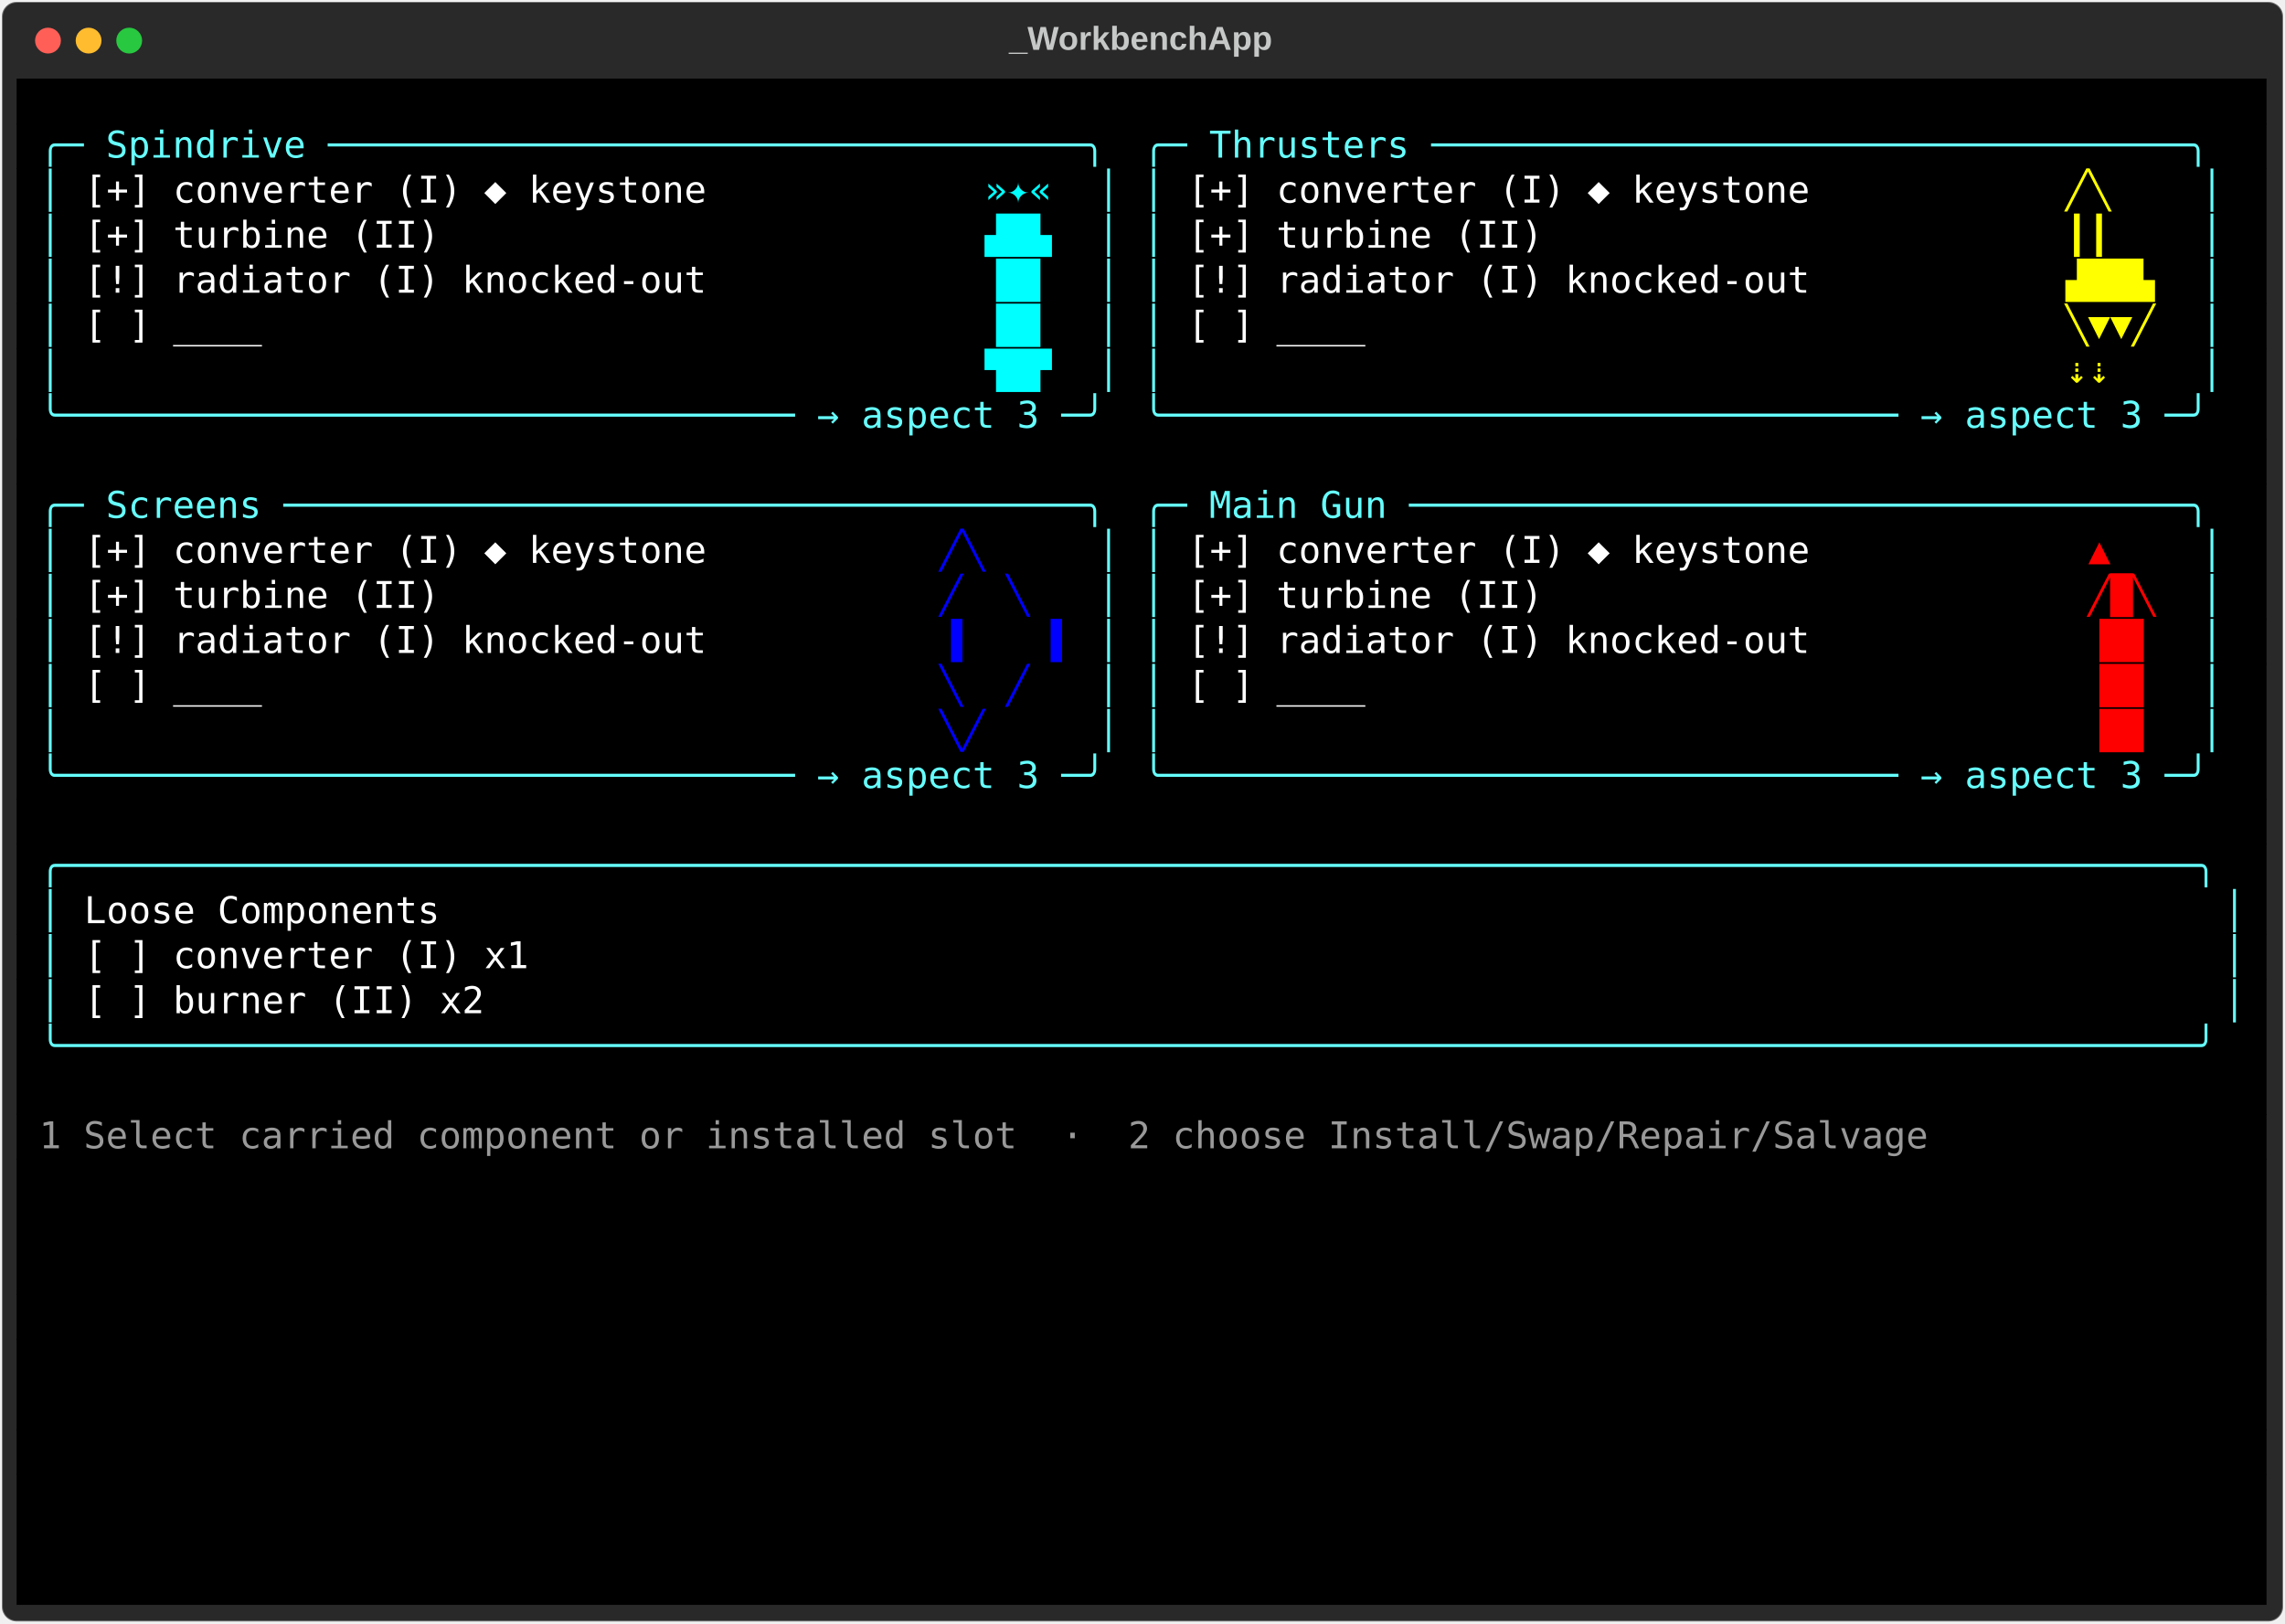
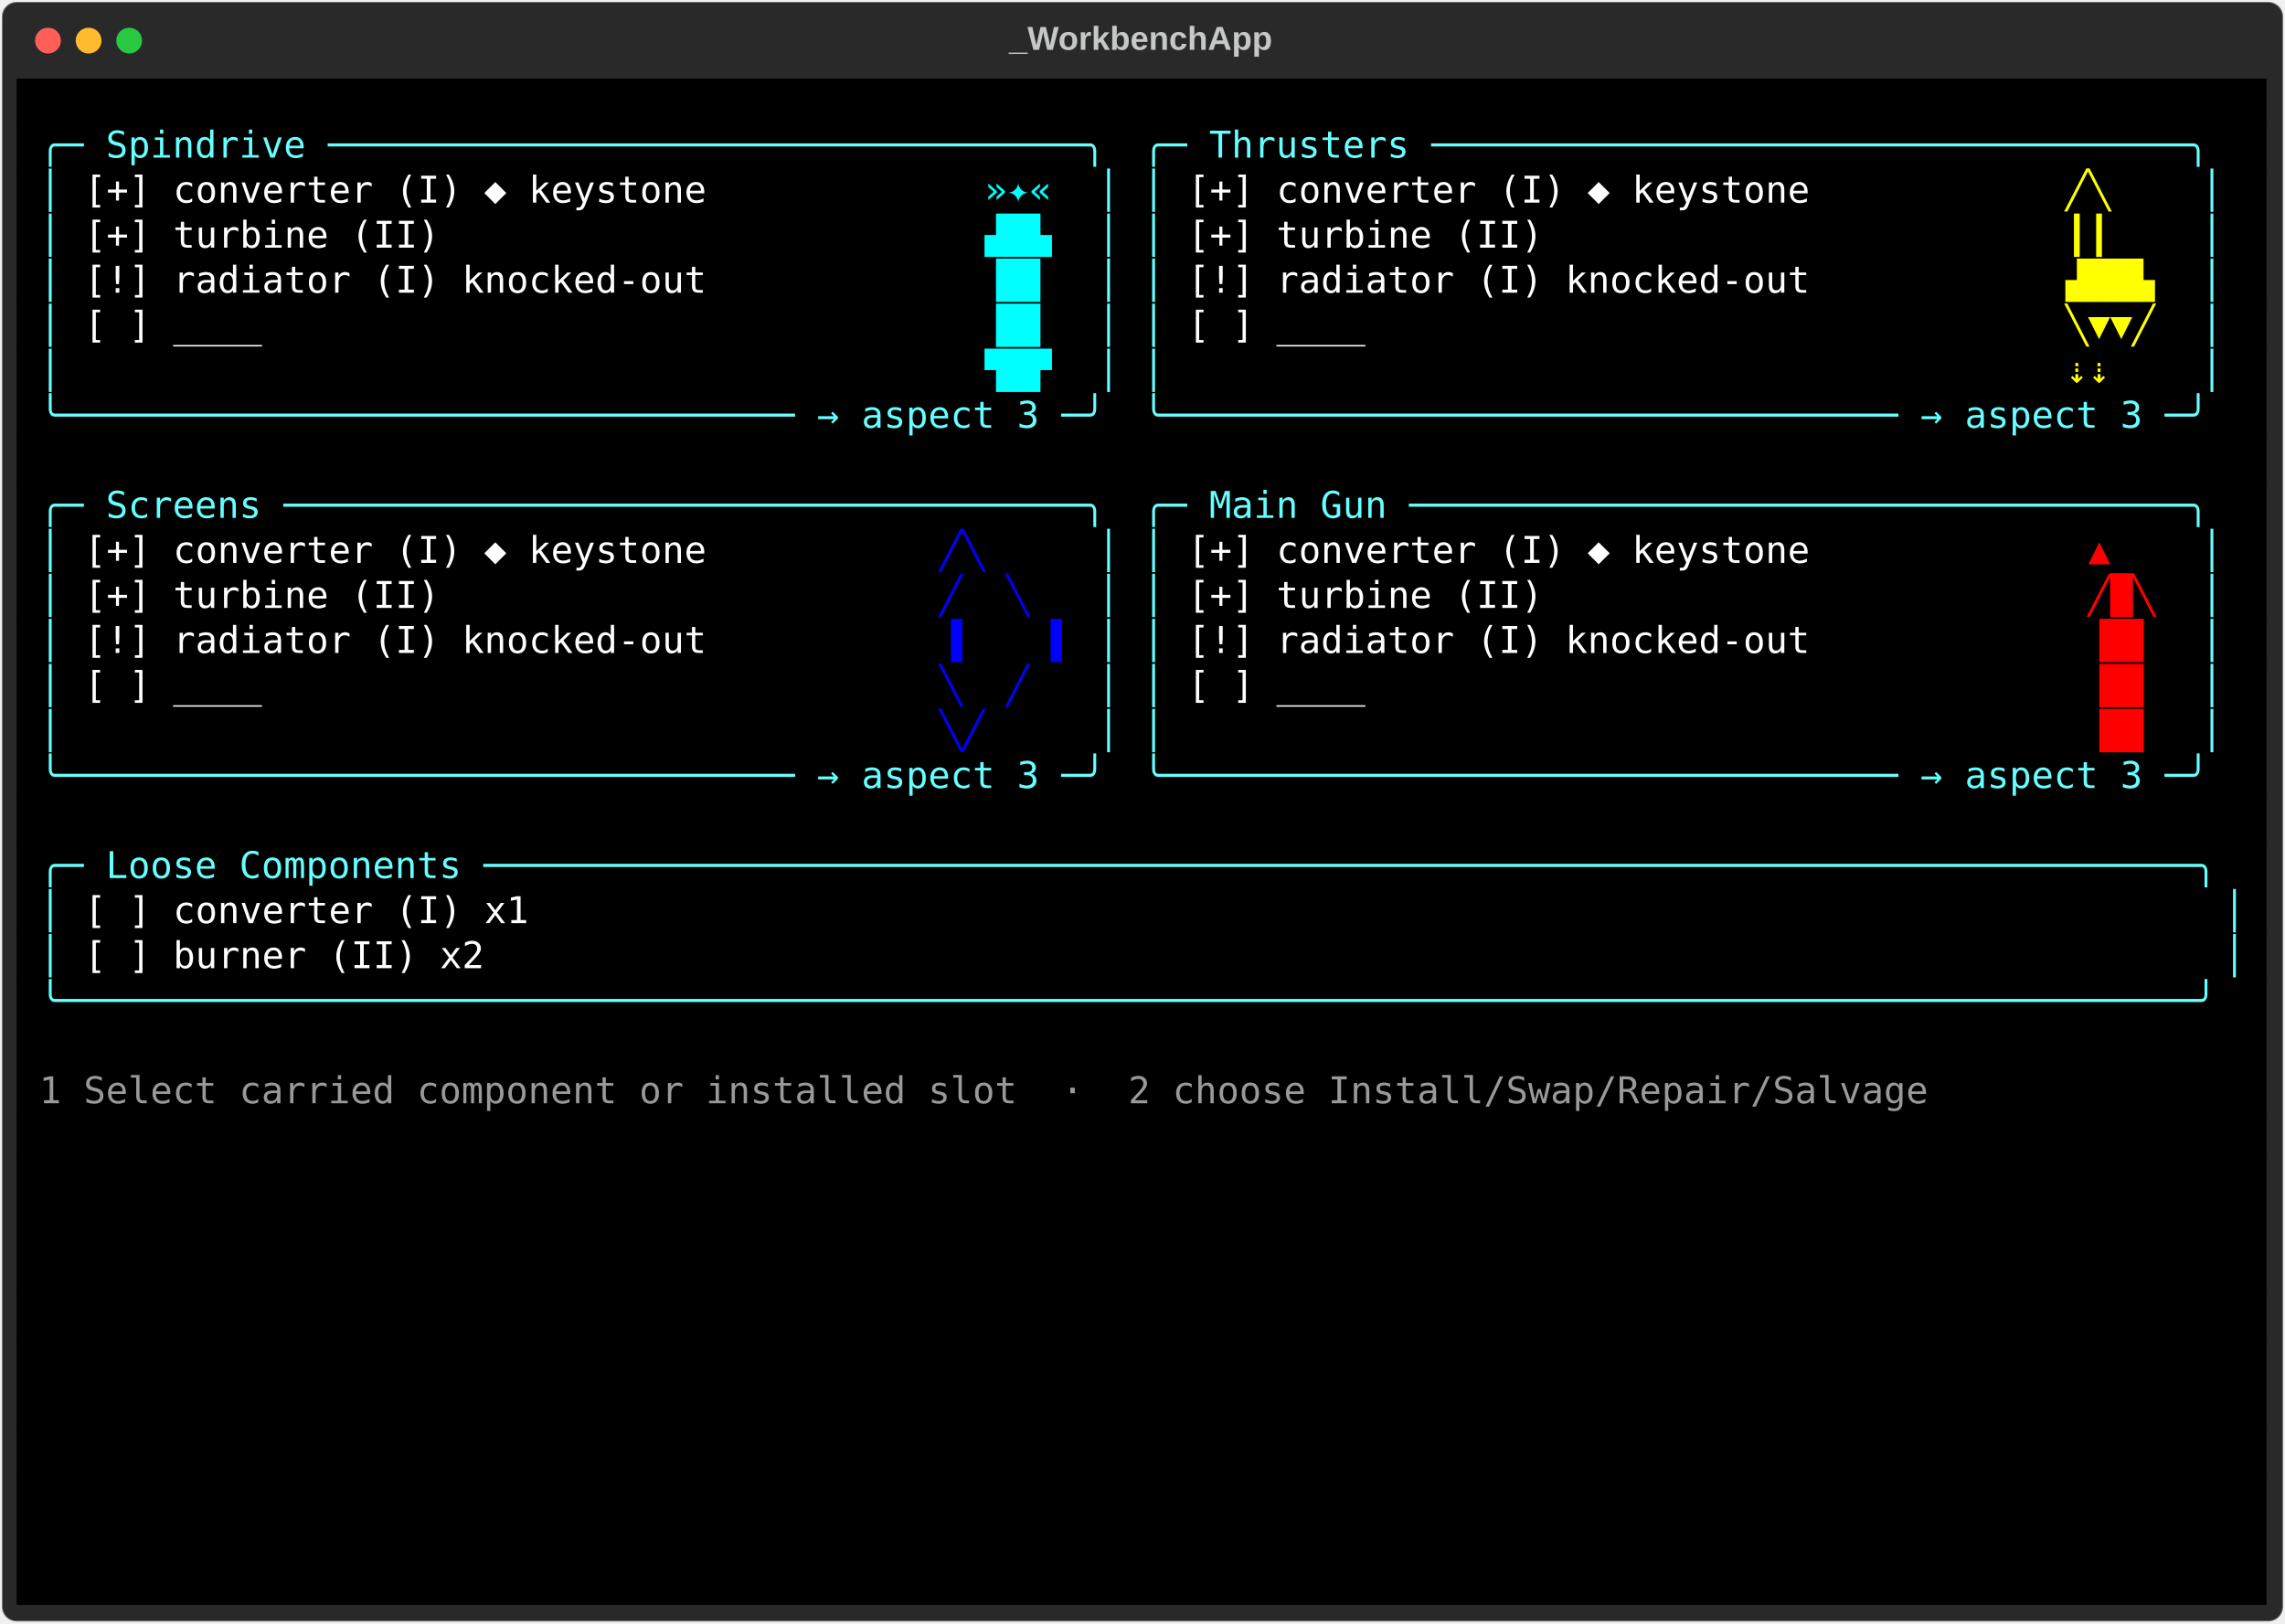
<svg xmlns="http://www.w3.org/2000/svg" class="rich-terminal" viewBox="0 0 1238 879.6">
  <style>

    @font-face {
        font-family: "Fira Code";
        src: local("FiraCode-Regular"),
                url("https://cdnjs.cloudflare.com/ajax/libs/firacode/6.2.0/woff2/FiraCode-Regular.woff2") format("woff2"),
                url("https://cdnjs.cloudflare.com/ajax/libs/firacode/6.2.0/woff/FiraCode-Regular.woff") format("woff");
        font-style: normal;
        font-weight: 400;
    }
    @font-face {
        font-family: "Fira Code";
        src: local("FiraCode-Bold"),
                url("https://cdnjs.cloudflare.com/ajax/libs/firacode/6.2.0/woff2/FiraCode-Bold.woff2") format("woff2"),
                url("https://cdnjs.cloudflare.com/ajax/libs/firacode/6.2.0/woff/FiraCode-Bold.woff") format("woff");
        font-style: bold;
        font-weight: 700;
    }

    .terminal-matrix {
        font-family: Fira Code, monospace;
        font-size: 20px;
        line-height: 24.4px;
        font-variant-east-asian: full-width;
    }

    .terminal-title {
        font-size: 18px;
        font-weight: bold;
        font-family: arial;
    }

    .terminal-r1 { fill: #c5c8c6 }
.terminal-r2 { fill: #66ffff }
.terminal-r3 { fill: #ffffff }
.terminal-r4 { fill: #00ffff }
.terminal-r5 { fill: #ffff00 }
.terminal-r6 { fill: #0000ff }
.terminal-r7 { fill: #ff0000 }
.terminal-r8 { fill: #999999 }
    </style>
  <defs>
    <clipPath id="terminal-clip-terminal">
      <rect x="0" y="0" width="1219.0" height="828.6" />
    </clipPath>
    <clipPath id="terminal-line-0">
      <rect x="0" y="1.5" width="1220" height="24.65" />
    </clipPath>
    <clipPath id="terminal-line-1">
      <rect x="0" y="25.9" width="1220" height="24.65" />
    </clipPath>
    <clipPath id="terminal-line-2">
      <rect x="0" y="50.3" width="1220" height="24.65" />
    </clipPath>
    <clipPath id="terminal-line-3">
      <rect x="0" y="74.7" width="1220" height="24.65" />
    </clipPath>
    <clipPath id="terminal-line-4">
      <rect x="0" y="99.1" width="1220" height="24.65" />
    </clipPath>
    <clipPath id="terminal-line-5">
      <rect x="0" y="123.5" width="1220" height="24.65" />
    </clipPath>
    <clipPath id="terminal-line-6">
      <rect x="0" y="147.9" width="1220" height="24.65" />
    </clipPath>
    <clipPath id="terminal-line-7">
      <rect x="0" y="172.3" width="1220" height="24.65" />
    </clipPath>
    <clipPath id="terminal-line-8">
      <rect x="0" y="196.7" width="1220" height="24.65" />
    </clipPath>
    <clipPath id="terminal-line-9">
      <rect x="0" y="221.1" width="1220" height="24.65" />
    </clipPath>
    <clipPath id="terminal-line-10">
      <rect x="0" y="245.5" width="1220" height="24.65" />
    </clipPath>
    <clipPath id="terminal-line-11">
      <rect x="0" y="269.9" width="1220" height="24.65" />
    </clipPath>
    <clipPath id="terminal-line-12">
      <rect x="0" y="294.3" width="1220" height="24.65" />
    </clipPath>
    <clipPath id="terminal-line-13">
      <rect x="0" y="318.7" width="1220" height="24.65" />
    </clipPath>
    <clipPath id="terminal-line-14">
      <rect x="0" y="343.1" width="1220" height="24.65" />
    </clipPath>
    <clipPath id="terminal-line-15">
      <rect x="0" y="367.5" width="1220" height="24.65" />
    </clipPath>
    <clipPath id="terminal-line-16">
      <rect x="0" y="391.9" width="1220" height="24.65" />
    </clipPath>
    <clipPath id="terminal-line-17">
      <rect x="0" y="416.3" width="1220" height="24.65" />
    </clipPath>
    <clipPath id="terminal-line-18">
      <rect x="0" y="440.7" width="1220" height="24.65" />
    </clipPath>
    <clipPath id="terminal-line-19">
      <rect x="0" y="465.1" width="1220" height="24.65" />
    </clipPath>
    <clipPath id="terminal-line-20">
      <rect x="0" y="489.5" width="1220" height="24.65" />
    </clipPath>
    <clipPath id="terminal-line-21">
      <rect x="0" y="513.9" width="1220" height="24.65" />
    </clipPath>
    <clipPath id="terminal-line-22">
      <rect x="0" y="538.3" width="1220" height="24.65" />
    </clipPath>
    <clipPath id="terminal-line-23">
      <rect x="0" y="562.7" width="1220" height="24.65" />
    </clipPath>
    <clipPath id="terminal-line-24">
      <rect x="0" y="587.1" width="1220" height="24.65" />
    </clipPath>
    <clipPath id="terminal-line-25">
      <rect x="0" y="611.5" width="1220" height="24.65" />
    </clipPath>
    <clipPath id="terminal-line-26">
      <rect x="0" y="635.9" width="1220" height="24.65" />
    </clipPath>
    <clipPath id="terminal-line-27">
      <rect x="0" y="660.3" width="1220" height="24.65" />
    </clipPath>
    <clipPath id="terminal-line-28">
      <rect x="0" y="684.7" width="1220" height="24.65" />
    </clipPath>
    <clipPath id="terminal-line-29">
      <rect x="0" y="709.1" width="1220" height="24.65" />
    </clipPath>
    <clipPath id="terminal-line-30">
      <rect x="0" y="733.5" width="1220" height="24.65" />
    </clipPath>
    <clipPath id="terminal-line-31">
      <rect x="0" y="757.9" width="1220" height="24.65" />
    </clipPath>
    <clipPath id="terminal-line-32">
      <rect x="0" y="782.3" width="1220" height="24.65" />
    </clipPath>
  </defs>
  <rect fill="#292929" stroke="rgba(255,255,255,0.35)" stroke-width="1" x="1" y="1" width="1236" height="877.6" rx="8" />
  <text class="terminal-title" fill="#c5c8c6" text-anchor="middle" x="618" y="27">_WorkbenchApp</text>
  <g transform="translate(26,22)">
    <circle cx="0" cy="0" r="7" fill="#ff5f57" />
    <circle cx="22" cy="0" r="7" fill="#febc2e" />
    <circle cx="44" cy="0" r="7" fill="#28c840" />
  </g>
  <g transform="translate(9, 41)" clip-path="url(#terminal-clip-terminal)">
    <rect fill="#000000" x="0" y="1.5" width="1220" height="24.65" shape-rendering="crispEdges" />
    <rect fill="#000000" x="0" y="25.9" width="12.2" height="24.65" shape-rendering="crispEdges" />
    <rect fill="#000000" x="12.2" y="25.9" width="585.6" height="24.65" shape-rendering="crispEdges" />
    <rect fill="#000000" x="597.8" y="25.9" width="12.2" height="24.65" shape-rendering="crispEdges" />
    <rect fill="#000000" x="610" y="25.9" width="585.6" height="24.65" shape-rendering="crispEdges" />
    <rect fill="#000000" x="1195.6" y="25.9" width="24.4" height="24.65" shape-rendering="crispEdges" />
    <rect fill="#000000" x="0" y="50.3" width="12.2" height="24.65" shape-rendering="crispEdges" />
    <rect fill="#000000" x="12.2" y="50.3" width="12.2" height="24.65" shape-rendering="crispEdges" />
    <rect fill="#000000" x="24.4" y="50.3" width="12.2" height="24.65" shape-rendering="crispEdges" />
    <rect fill="#000000" x="36.6" y="50.3" width="341.6" height="24.65" shape-rendering="crispEdges" />
    <rect fill="#000000" x="378.2" y="50.3" width="146.4" height="24.65" shape-rendering="crispEdges" />
    <rect fill="#000000" x="524.6" y="50.3" width="48.8" height="24.65" shape-rendering="crispEdges" />
    <rect fill="#000000" x="573.4" y="50.3" width="12.2" height="24.65" shape-rendering="crispEdges" />
    <rect fill="#000000" x="585.6" y="50.3" width="12.2" height="24.65" shape-rendering="crispEdges" />
    <rect fill="#000000" x="597.8" y="50.3" width="12.2" height="24.65" shape-rendering="crispEdges" />
    <rect fill="#000000" x="610" y="50.3" width="12.2" height="24.65" shape-rendering="crispEdges" />
    <rect fill="#000000" x="622.2" y="50.3" width="12.2" height="24.65" shape-rendering="crispEdges" />
    <rect fill="#000000" x="634.4" y="50.3" width="341.6" height="24.65" shape-rendering="crispEdges" />
    <rect fill="#000000" x="976" y="50.3" width="134.2" height="24.65" shape-rendering="crispEdges" />
    <rect fill="#000000" x="1110.2" y="50.3" width="48.8" height="24.65" shape-rendering="crispEdges" />
    <rect fill="#000000" x="1159" y="50.3" width="24.4" height="24.65" shape-rendering="crispEdges" />
    <rect fill="#000000" x="1183.4" y="50.3" width="12.2" height="24.65" shape-rendering="crispEdges" />
    <rect fill="#000000" x="1195.6" y="50.3" width="24.4" height="24.65" shape-rendering="crispEdges" />
    <rect fill="#000000" x="0" y="74.7" width="12.2" height="24.65" shape-rendering="crispEdges" />
    <rect fill="#000000" x="12.2" y="74.7" width="12.2" height="24.65" shape-rendering="crispEdges" />
    <rect fill="#000000" x="24.4" y="74.7" width="12.2" height="24.65" shape-rendering="crispEdges" />
    <rect fill="#000000" x="36.6" y="74.7" width="195.2" height="24.65" shape-rendering="crispEdges" />
    <rect fill="#000000" x="231.8" y="74.7" width="292.8" height="24.65" shape-rendering="crispEdges" />
    <rect fill="#000000" x="524.6" y="74.7" width="48.8" height="24.65" shape-rendering="crispEdges" />
    <rect fill="#000000" x="573.4" y="74.7" width="12.2" height="24.65" shape-rendering="crispEdges" />
    <rect fill="#000000" x="585.6" y="74.7" width="12.2" height="24.65" shape-rendering="crispEdges" />
    <rect fill="#000000" x="597.8" y="74.7" width="12.2" height="24.65" shape-rendering="crispEdges" />
    <rect fill="#000000" x="610" y="74.7" width="12.2" height="24.65" shape-rendering="crispEdges" />
    <rect fill="#000000" x="622.2" y="74.7" width="12.2" height="24.65" shape-rendering="crispEdges" />
    <rect fill="#000000" x="634.4" y="74.7" width="195.2" height="24.65" shape-rendering="crispEdges" />
    <rect fill="#000000" x="829.6" y="74.7" width="280.6" height="24.65" shape-rendering="crispEdges" />
    <rect fill="#000000" x="1110.2" y="74.7" width="48.8" height="24.65" shape-rendering="crispEdges" />
    <rect fill="#000000" x="1159" y="74.7" width="24.4" height="24.65" shape-rendering="crispEdges" />
    <rect fill="#000000" x="1183.4" y="74.7" width="12.2" height="24.65" shape-rendering="crispEdges" />
    <rect fill="#000000" x="1195.6" y="74.7" width="24.4" height="24.65" shape-rendering="crispEdges" />
    <rect fill="#000000" x="0" y="99.1" width="12.2" height="24.65" shape-rendering="crispEdges" />
    <rect fill="#000000" x="12.2" y="99.1" width="12.2" height="24.65" shape-rendering="crispEdges" />
    <rect fill="#000000" x="24.4" y="99.1" width="12.2" height="24.65" shape-rendering="crispEdges" />
    <rect fill="#000000" x="36.6" y="99.1" width="341.6" height="24.65" shape-rendering="crispEdges" />
    <rect fill="#000000" x="378.2" y="99.1" width="146.4" height="24.65" shape-rendering="crispEdges" />
    <rect fill="#000000" x="524.6" y="99.1" width="48.8" height="24.65" shape-rendering="crispEdges" />
    <rect fill="#000000" x="573.4" y="99.1" width="12.2" height="24.65" shape-rendering="crispEdges" />
    <rect fill="#000000" x="585.6" y="99.1" width="12.2" height="24.65" shape-rendering="crispEdges" />
    <rect fill="#000000" x="597.8" y="99.1" width="12.2" height="24.65" shape-rendering="crispEdges" />
    <rect fill="#000000" x="610" y="99.1" width="12.2" height="24.65" shape-rendering="crispEdges" />
    <rect fill="#000000" x="622.2" y="99.1" width="12.2" height="24.65" shape-rendering="crispEdges" />
    <rect fill="#000000" x="634.4" y="99.1" width="341.6" height="24.65" shape-rendering="crispEdges" />
    <rect fill="#000000" x="976" y="99.1" width="134.2" height="24.65" shape-rendering="crispEdges" />
    <rect fill="#000000" x="1110.2" y="99.1" width="61" height="24.65" shape-rendering="crispEdges" />
    <rect fill="#000000" x="1171.2" y="99.1" width="12.2" height="24.65" shape-rendering="crispEdges" />
    <rect fill="#000000" x="1183.4" y="99.1" width="12.2" height="24.65" shape-rendering="crispEdges" />
    <rect fill="#000000" x="1195.6" y="99.1" width="24.4" height="24.65" shape-rendering="crispEdges" />
    <rect fill="#000000" x="0" y="123.5" width="12.2" height="24.65" shape-rendering="crispEdges" />
    <rect fill="#000000" x="12.2" y="123.5" width="12.2" height="24.65" shape-rendering="crispEdges" />
    <rect fill="#000000" x="24.4" y="123.5" width="12.2" height="24.65" shape-rendering="crispEdges" />
    <rect fill="#000000" x="36.6" y="123.5" width="97.6" height="24.65" shape-rendering="crispEdges" />
    <rect fill="#000000" x="134.2" y="123.5" width="390.4" height="24.65" shape-rendering="crispEdges" />
    <rect fill="#000000" x="524.6" y="123.5" width="48.8" height="24.65" shape-rendering="crispEdges" />
    <rect fill="#000000" x="573.4" y="123.5" width="12.2" height="24.65" shape-rendering="crispEdges" />
    <rect fill="#000000" x="585.6" y="123.5" width="12.2" height="24.65" shape-rendering="crispEdges" />
    <rect fill="#000000" x="597.8" y="123.5" width="12.2" height="24.65" shape-rendering="crispEdges" />
    <rect fill="#000000" x="610" y="123.5" width="12.2" height="24.65" shape-rendering="crispEdges" />
    <rect fill="#000000" x="622.2" y="123.5" width="12.2" height="24.65" shape-rendering="crispEdges" />
    <rect fill="#000000" x="634.4" y="123.5" width="97.6" height="24.65" shape-rendering="crispEdges" />
    <rect fill="#000000" x="732" y="123.5" width="378.2" height="24.65" shape-rendering="crispEdges" />
    <rect fill="#000000" x="1110.2" y="123.5" width="61" height="24.65" shape-rendering="crispEdges" />
    <rect fill="#000000" x="1171.2" y="123.5" width="12.2" height="24.65" shape-rendering="crispEdges" />
    <rect fill="#000000" x="1183.4" y="123.5" width="12.2" height="24.65" shape-rendering="crispEdges" />
    <rect fill="#000000" x="1195.6" y="123.5" width="24.4" height="24.65" shape-rendering="crispEdges" />
    <rect fill="#000000" x="0" y="147.9" width="12.2" height="24.65" shape-rendering="crispEdges" />
    <rect fill="#000000" x="12.2" y="147.9" width="12.2" height="24.65" shape-rendering="crispEdges" />
    <rect fill="#000000" x="24.4" y="147.9" width="500.2" height="24.65" shape-rendering="crispEdges" />
    <rect fill="#000000" x="524.6" y="147.9" width="48.8" height="24.65" shape-rendering="crispEdges" />
    <rect fill="#000000" x="573.4" y="147.9" width="12.2" height="24.65" shape-rendering="crispEdges" />
    <rect fill="#000000" x="585.6" y="147.9" width="12.2" height="24.65" shape-rendering="crispEdges" />
    <rect fill="#000000" x="597.8" y="147.9" width="12.2" height="24.65" shape-rendering="crispEdges" />
    <rect fill="#000000" x="610" y="147.9" width="12.2" height="24.65" shape-rendering="crispEdges" />
    <rect fill="#000000" x="622.2" y="147.9" width="488" height="24.65" shape-rendering="crispEdges" />
    <rect fill="#000000" x="1110.2" y="147.9" width="48.8" height="24.65" shape-rendering="crispEdges" />
    <rect fill="#000000" x="1159" y="147.9" width="24.4" height="24.65" shape-rendering="crispEdges" />
    <rect fill="#000000" x="1183.4" y="147.9" width="12.2" height="24.65" shape-rendering="crispEdges" />
    <rect fill="#000000" x="1195.6" y="147.9" width="24.4" height="24.65" shape-rendering="crispEdges" />
    <rect fill="#000000" x="0" y="172.3" width="12.2" height="24.65" shape-rendering="crispEdges" />
    <rect fill="#000000" x="12.2" y="172.3" width="585.6" height="24.65" shape-rendering="crispEdges" />
    <rect fill="#000000" x="597.8" y="172.3" width="12.2" height="24.65" shape-rendering="crispEdges" />
    <rect fill="#000000" x="610" y="172.3" width="585.6" height="24.65" shape-rendering="crispEdges" />
    <rect fill="#000000" x="1195.6" y="172.3" width="24.4" height="24.65" shape-rendering="crispEdges" />
    <rect fill="#000000" x="0" y="196.7" width="1220" height="24.65" shape-rendering="crispEdges" />
    <rect fill="#000000" x="0" y="221.1" width="12.2" height="24.65" shape-rendering="crispEdges" />
    <rect fill="#000000" x="12.2" y="221.1" width="585.6" height="24.65" shape-rendering="crispEdges" />
    <rect fill="#000000" x="597.8" y="221.1" width="12.2" height="24.65" shape-rendering="crispEdges" />
    <rect fill="#000000" x="610" y="221.1" width="585.6" height="24.65" shape-rendering="crispEdges" />
    <rect fill="#000000" x="1195.6" y="221.1" width="24.4" height="24.65" shape-rendering="crispEdges" />
    <rect fill="#000000" x="0" y="245.5" width="12.2" height="24.65" shape-rendering="crispEdges" />
    <rect fill="#000000" x="12.2" y="245.5" width="12.2" height="24.65" shape-rendering="crispEdges" />
    <rect fill="#000000" x="24.4" y="245.5" width="12.2" height="24.65" shape-rendering="crispEdges" />
    <rect fill="#000000" x="36.6" y="245.5" width="341.6" height="24.65" shape-rendering="crispEdges" />
    <rect fill="#000000" x="378.2" y="245.5" width="122" height="24.65" shape-rendering="crispEdges" />
    <rect fill="#000000" x="500.2" y="245.5" width="48.8" height="24.65" shape-rendering="crispEdges" />
    <rect fill="#000000" x="549" y="245.5" width="36.6" height="24.65" shape-rendering="crispEdges" />
    <rect fill="#000000" x="585.6" y="245.5" width="12.2" height="24.65" shape-rendering="crispEdges" />
    <rect fill="#000000" x="597.8" y="245.5" width="12.2" height="24.65" shape-rendering="crispEdges" />
    <rect fill="#000000" x="610" y="245.5" width="12.2" height="24.65" shape-rendering="crispEdges" />
    <rect fill="#000000" x="622.2" y="245.5" width="12.2" height="24.65" shape-rendering="crispEdges" />
    <rect fill="#000000" x="634.4" y="245.5" width="341.6" height="24.65" shape-rendering="crispEdges" />
    <rect fill="#000000" x="976" y="245.5" width="146.4" height="24.65" shape-rendering="crispEdges" />
    <rect fill="#000000" x="1122.4" y="245.5" width="36.6" height="24.65" shape-rendering="crispEdges" />
    <rect fill="#000000" x="1159" y="245.5" width="24.4" height="24.65" shape-rendering="crispEdges" />
    <rect fill="#000000" x="1183.4" y="245.5" width="12.2" height="24.65" shape-rendering="crispEdges" />
    <rect fill="#000000" x="1195.6" y="245.5" width="24.4" height="24.65" shape-rendering="crispEdges" />
    <rect fill="#000000" x="0" y="269.9" width="12.2" height="24.65" shape-rendering="crispEdges" />
    <rect fill="#000000" x="12.2" y="269.9" width="12.2" height="24.65" shape-rendering="crispEdges" />
    <rect fill="#000000" x="24.4" y="269.9" width="12.2" height="24.65" shape-rendering="crispEdges" />
    <rect fill="#000000" x="36.6" y="269.9" width="195.2" height="24.65" shape-rendering="crispEdges" />
    <rect fill="#000000" x="231.8" y="269.9" width="268.4" height="24.65" shape-rendering="crispEdges" />
    <rect fill="#000000" x="500.2" y="269.9" width="61" height="24.65" shape-rendering="crispEdges" />
    <rect fill="#000000" x="561.2" y="269.9" width="24.4" height="24.65" shape-rendering="crispEdges" />
    <rect fill="#000000" x="585.6" y="269.9" width="12.2" height="24.65" shape-rendering="crispEdges" />
    <rect fill="#000000" x="597.8" y="269.9" width="12.2" height="24.65" shape-rendering="crispEdges" />
    <rect fill="#000000" x="610" y="269.9" width="12.2" height="24.65" shape-rendering="crispEdges" />
    <rect fill="#000000" x="622.2" y="269.9" width="12.2" height="24.65" shape-rendering="crispEdges" />
    <rect fill="#000000" x="634.4" y="269.9" width="195.2" height="24.65" shape-rendering="crispEdges" />
    <rect fill="#000000" x="829.6" y="269.9" width="292.8" height="24.65" shape-rendering="crispEdges" />
    <rect fill="#000000" x="1122.4" y="269.9" width="48.8" height="24.65" shape-rendering="crispEdges" />
    <rect fill="#000000" x="1171.2" y="269.9" width="12.2" height="24.65" shape-rendering="crispEdges" />
    <rect fill="#000000" x="1183.4" y="269.9" width="12.2" height="24.65" shape-rendering="crispEdges" />
    <rect fill="#000000" x="1195.6" y="269.9" width="24.4" height="24.65" shape-rendering="crispEdges" />
    <rect fill="#000000" x="0" y="294.3" width="12.2" height="24.65" shape-rendering="crispEdges" />
    <rect fill="#000000" x="12.2" y="294.3" width="12.2" height="24.65" shape-rendering="crispEdges" />
    <rect fill="#000000" x="24.4" y="294.3" width="12.2" height="24.65" shape-rendering="crispEdges" />
    <rect fill="#000000" x="36.6" y="294.3" width="341.6" height="24.65" shape-rendering="crispEdges" />
    <rect fill="#000000" x="378.2" y="294.3" width="122" height="24.65" shape-rendering="crispEdges" />
    <rect fill="#000000" x="500.2" y="294.3" width="73.2" height="24.65" shape-rendering="crispEdges" />
    <rect fill="#000000" x="573.4" y="294.3" width="12.2" height="24.65" shape-rendering="crispEdges" />
    <rect fill="#000000" x="585.6" y="294.3" width="12.2" height="24.65" shape-rendering="crispEdges" />
    <rect fill="#000000" x="597.8" y="294.3" width="12.2" height="24.65" shape-rendering="crispEdges" />
    <rect fill="#000000" x="610" y="294.3" width="12.2" height="24.65" shape-rendering="crispEdges" />
    <rect fill="#000000" x="622.2" y="294.3" width="12.2" height="24.65" shape-rendering="crispEdges" />
    <rect fill="#000000" x="634.4" y="294.3" width="341.6" height="24.65" shape-rendering="crispEdges" />
    <rect fill="#000000" x="976" y="294.3" width="146.4" height="24.65" shape-rendering="crispEdges" />
    <rect fill="#000000" x="1122.4" y="294.3" width="48.8" height="24.65" shape-rendering="crispEdges" />
    <rect fill="#000000" x="1171.2" y="294.3" width="12.2" height="24.65" shape-rendering="crispEdges" />
    <rect fill="#000000" x="1183.4" y="294.3" width="12.2" height="24.65" shape-rendering="crispEdges" />
    <rect fill="#000000" x="1195.6" y="294.3" width="24.4" height="24.65" shape-rendering="crispEdges" />
    <rect fill="#000000" x="0" y="318.7" width="12.2" height="24.65" shape-rendering="crispEdges" />
    <rect fill="#000000" x="12.2" y="318.7" width="12.2" height="24.65" shape-rendering="crispEdges" />
    <rect fill="#000000" x="24.4" y="318.7" width="12.2" height="24.65" shape-rendering="crispEdges" />
    <rect fill="#000000" x="36.6" y="318.7" width="97.6" height="24.65" shape-rendering="crispEdges" />
    <rect fill="#000000" x="134.2" y="318.7" width="366" height="24.65" shape-rendering="crispEdges" />
    <rect fill="#000000" x="500.2" y="318.7" width="61" height="24.65" shape-rendering="crispEdges" />
    <rect fill="#000000" x="561.2" y="318.7" width="24.4" height="24.65" shape-rendering="crispEdges" />
    <rect fill="#000000" x="585.6" y="318.7" width="12.2" height="24.65" shape-rendering="crispEdges" />
    <rect fill="#000000" x="597.8" y="318.7" width="12.2" height="24.65" shape-rendering="crispEdges" />
    <rect fill="#000000" x="610" y="318.7" width="12.2" height="24.65" shape-rendering="crispEdges" />
    <rect fill="#000000" x="622.2" y="318.7" width="12.2" height="24.65" shape-rendering="crispEdges" />
    <rect fill="#000000" x="634.4" y="318.7" width="97.6" height="24.65" shape-rendering="crispEdges" />
    <rect fill="#000000" x="732" y="318.7" width="390.4" height="24.65" shape-rendering="crispEdges" />
    <rect fill="#000000" x="1122.4" y="318.7" width="48.8" height="24.65" shape-rendering="crispEdges" />
    <rect fill="#000000" x="1171.2" y="318.7" width="12.2" height="24.65" shape-rendering="crispEdges" />
    <rect fill="#000000" x="1183.4" y="318.7" width="12.2" height="24.65" shape-rendering="crispEdges" />
    <rect fill="#000000" x="1195.6" y="318.7" width="24.4" height="24.65" shape-rendering="crispEdges" />
    <rect fill="#000000" x="0" y="343.1" width="12.2" height="24.65" shape-rendering="crispEdges" />
    <rect fill="#000000" x="12.2" y="343.1" width="12.2" height="24.65" shape-rendering="crispEdges" />
    <rect fill="#000000" x="24.4" y="343.1" width="475.8" height="24.65" shape-rendering="crispEdges" />
    <rect fill="#000000" x="500.2" y="343.1" width="48.8" height="24.65" shape-rendering="crispEdges" />
    <rect fill="#000000" x="549" y="343.1" width="36.6" height="24.65" shape-rendering="crispEdges" />
    <rect fill="#000000" x="585.6" y="343.1" width="12.2" height="24.65" shape-rendering="crispEdges" />
    <rect fill="#000000" x="597.8" y="343.1" width="12.2" height="24.65" shape-rendering="crispEdges" />
    <rect fill="#000000" x="610" y="343.1" width="12.2" height="24.65" shape-rendering="crispEdges" />
    <rect fill="#000000" x="622.2" y="343.1" width="500.2" height="24.65" shape-rendering="crispEdges" />
    <rect fill="#000000" x="1122.4" y="343.1" width="48.8" height="24.65" shape-rendering="crispEdges" />
    <rect fill="#000000" x="1171.2" y="343.1" width="12.2" height="24.65" shape-rendering="crispEdges" />
    <rect fill="#000000" x="1183.4" y="343.1" width="12.2" height="24.65" shape-rendering="crispEdges" />
    <rect fill="#000000" x="1195.6" y="343.1" width="24.4" height="24.65" shape-rendering="crispEdges" />
    <rect fill="#000000" x="0" y="367.5" width="12.2" height="24.65" shape-rendering="crispEdges" />
    <rect fill="#000000" x="12.2" y="367.5" width="585.6" height="24.65" shape-rendering="crispEdges" />
    <rect fill="#000000" x="597.8" y="367.5" width="12.2" height="24.65" shape-rendering="crispEdges" />
    <rect fill="#000000" x="610" y="367.5" width="585.6" height="24.65" shape-rendering="crispEdges" />
    <rect fill="#000000" x="1195.6" y="367.5" width="24.4" height="24.65" shape-rendering="crispEdges" />
    <rect fill="#000000" x="0" y="391.9" width="1220" height="24.65" shape-rendering="crispEdges" />
    <rect fill="#000000" x="0" y="416.3" width="12.2" height="24.65" shape-rendering="crispEdges" />
    <rect fill="#000000" x="12.2" y="416.3" width="1195.6" height="24.65" shape-rendering="crispEdges" />
    <rect fill="#000000" x="1207.8" y="416.3" width="12.2" height="24.65" shape-rendering="crispEdges" />
    <rect fill="#000000" x="0" y="440.7" width="12.2" height="24.65" shape-rendering="crispEdges" />
    <rect fill="#000000" x="12.2" y="440.7" width="12.2" height="24.65" shape-rendering="crispEdges" />
    <rect fill="#000000" x="24.4" y="440.7" width="12.2" height="24.65" shape-rendering="crispEdges" />
-     <rect fill="#000000" x="36.6" y="440.7" width="195.2" height="24.65" shape-rendering="crispEdges" />
-     <rect fill="#000000" x="231.8" y="440.7" width="963.8" height="24.65" shape-rendering="crispEdges" />
+     <rect fill="#000000" x="36.6" y="440.7" width="244" height="24.65" shape-rendering="crispEdges" />
+     <rect fill="#000000" x="280.6" y="440.7" width="915" height="24.65" shape-rendering="crispEdges" />
    <rect fill="#000000" x="1195.6" y="440.7" width="12.2" height="24.65" shape-rendering="crispEdges" />
    <rect fill="#000000" x="1207.8" y="440.7" width="12.2" height="24.65" shape-rendering="crispEdges" />
    <rect fill="#000000" x="0" y="465.1" width="12.2" height="24.65" shape-rendering="crispEdges" />
    <rect fill="#000000" x="12.2" y="465.1" width="12.2" height="24.65" shape-rendering="crispEdges" />
    <rect fill="#000000" x="24.4" y="465.1" width="12.2" height="24.65" shape-rendering="crispEdges" />
-     <rect fill="#000000" x="36.6" y="465.1" width="244" height="24.65" shape-rendering="crispEdges" />
-     <rect fill="#000000" x="280.6" y="465.1" width="915" height="24.65" shape-rendering="crispEdges" />
+     <rect fill="#000000" x="36.6" y="465.1" width="219.6" height="24.65" shape-rendering="crispEdges" />
+     <rect fill="#000000" x="256.2" y="465.1" width="939.4" height="24.65" shape-rendering="crispEdges" />
    <rect fill="#000000" x="1195.6" y="465.1" width="12.2" height="24.65" shape-rendering="crispEdges" />
    <rect fill="#000000" x="1207.8" y="465.1" width="12.2" height="24.65" shape-rendering="crispEdges" />
    <rect fill="#000000" x="0" y="489.5" width="12.2" height="24.65" shape-rendering="crispEdges" />
-     <rect fill="#000000" x="12.2" y="489.5" width="12.2" height="24.65" shape-rendering="crispEdges" />
-     <rect fill="#000000" x="24.4" y="489.5" width="12.2" height="24.65" shape-rendering="crispEdges" />
-     <rect fill="#000000" x="36.6" y="489.5" width="219.6" height="24.65" shape-rendering="crispEdges" />
-     <rect fill="#000000" x="256.2" y="489.5" width="939.4" height="24.65" shape-rendering="crispEdges" />
-     <rect fill="#000000" x="1195.6" y="489.5" width="12.2" height="24.65" shape-rendering="crispEdges" />
+     <rect fill="#000000" x="12.2" y="489.5" width="1195.6" height="24.65" shape-rendering="crispEdges" />
    <rect fill="#000000" x="1207.8" y="489.5" width="12.2" height="24.65" shape-rendering="crispEdges" />
-     <rect fill="#000000" x="0" y="513.9" width="12.2" height="24.65" shape-rendering="crispEdges" />
-     <rect fill="#000000" x="12.2" y="513.9" width="1195.6" height="24.65" shape-rendering="crispEdges" />
-     <rect fill="#000000" x="1207.8" y="513.9" width="12.2" height="24.65" shape-rendering="crispEdges" />
-     <rect fill="#000000" x="0" y="538.3" width="1220" height="24.65" shape-rendering="crispEdges" />
-     <rect fill="#000000" x="0" y="562.7" width="12.2" height="24.65" shape-rendering="crispEdges" />
-     <rect fill="#000000" x="12.2" y="562.7" width="1037" height="24.65" shape-rendering="crispEdges" />
-     <rect fill="#000000" x="1049.2" y="562.7" width="170.8" height="24.65" shape-rendering="crispEdges" />
+     <rect fill="#000000" x="0" y="513.9" width="1220" height="24.65" shape-rendering="crispEdges" />
+     <rect fill="#000000" x="0" y="538.3" width="12.2" height="24.65" shape-rendering="crispEdges" />
+     <rect fill="#000000" x="12.2" y="538.3" width="1037" height="24.65" shape-rendering="crispEdges" />
+     <rect fill="#000000" x="1049.2" y="538.3" width="170.8" height="24.65" shape-rendering="crispEdges" />
+     <rect fill="#000000" x="0" y="562.7" width="1220" height="24.65" shape-rendering="crispEdges" />
    <rect fill="#000000" x="0" y="587.1" width="1220" height="24.65" shape-rendering="crispEdges" />
    <rect fill="#000000" x="0" y="611.5" width="1220" height="24.65" shape-rendering="crispEdges" />
    <rect fill="#000000" x="0" y="635.9" width="1220" height="24.65" shape-rendering="crispEdges" />
    <rect fill="#000000" x="0" y="660.3" width="1220" height="24.65" shape-rendering="crispEdges" />
    <rect fill="#000000" x="0" y="684.7" width="1220" height="24.65" shape-rendering="crispEdges" />
    <rect fill="#000000" x="0" y="709.1" width="1220" height="24.65" shape-rendering="crispEdges" />
    <rect fill="#000000" x="0" y="733.5" width="1220" height="24.65" shape-rendering="crispEdges" />
    <rect fill="#000000" x="0" y="757.9" width="1220" height="24.65" shape-rendering="crispEdges" />
    <rect fill="#000000" x="0" y="782.3" width="1220" height="24.65" shape-rendering="crispEdges" />
    <rect fill="#000000" x="0" y="806.7" width="1220" height="24.65" shape-rendering="crispEdges" />
    <g class="terminal-matrix">
      <text class="terminal-r1" x="1220" y="20" textLength="12.2" clip-path="url(#terminal-line-0)">
</text>
      <text class="terminal-r2" x="12.2" y="44.4" textLength="585.6" clip-path="url(#terminal-line-1)">╭─ Spindrive ──────────────────────────────────╮</text>
      <text class="terminal-r2" x="610" y="44.4" textLength="585.6" clip-path="url(#terminal-line-1)">╭─ Thrusters ──────────────────────────────────╮</text>
      <text class="terminal-r1" x="1220" y="44.4" textLength="12.2" clip-path="url(#terminal-line-1)">
</text>
      <text class="terminal-r2" x="12.2" y="68.8" textLength="12.2" clip-path="url(#terminal-line-2)">│</text>
      <text class="terminal-r3" x="36.6" y="68.8" textLength="341.6" clip-path="url(#terminal-line-2)">[+] converter (I) ◆ keystone</text>
      <text class="terminal-r4" x="524.6" y="68.8" textLength="48.8" clip-path="url(#terminal-line-2)"> »✦«</text>
      <text class="terminal-r2" x="585.6" y="68.8" textLength="12.2" clip-path="url(#terminal-line-2)">│</text>
      <text class="terminal-r2" x="610" y="68.8" textLength="12.2" clip-path="url(#terminal-line-2)">│</text>
      <text class="terminal-r3" x="634.4" y="68.8" textLength="341.6" clip-path="url(#terminal-line-2)">[+] converter (I) ◆ keystone</text>
      <text class="terminal-r5" x="1110.2" y="68.8" textLength="48.8" clip-path="url(#terminal-line-2)">  ╱╲</text>
      <text class="terminal-r2" x="1183.4" y="68.8" textLength="12.2" clip-path="url(#terminal-line-2)">│</text>
      <text class="terminal-r1" x="1220" y="68.8" textLength="12.2" clip-path="url(#terminal-line-2)">
</text>
      <text class="terminal-r2" x="12.2" y="93.2" textLength="12.2" clip-path="url(#terminal-line-3)">│</text>
      <text class="terminal-r3" x="36.6" y="93.2" textLength="195.2" clip-path="url(#terminal-line-3)">[+] turbine (II)</text>
      <text class="terminal-r4" x="524.6" y="93.2" textLength="48.8" clip-path="url(#terminal-line-3)"> ▟█▙</text>
      <text class="terminal-r2" x="585.6" y="93.2" textLength="12.2" clip-path="url(#terminal-line-3)">│</text>
      <text class="terminal-r2" x="610" y="93.2" textLength="12.2" clip-path="url(#terminal-line-3)">│</text>
      <text class="terminal-r3" x="634.4" y="93.2" textLength="195.2" clip-path="url(#terminal-line-3)">[+] turbine (II)</text>
      <text class="terminal-r5" x="1110.2" y="93.2" textLength="48.8" clip-path="url(#terminal-line-3)">  ┃┃</text>
      <text class="terminal-r2" x="1183.4" y="93.2" textLength="12.2" clip-path="url(#terminal-line-3)">│</text>
      <text class="terminal-r1" x="1220" y="93.2" textLength="12.2" clip-path="url(#terminal-line-3)">
</text>
      <text class="terminal-r2" x="12.2" y="117.6" textLength="12.2" clip-path="url(#terminal-line-4)">│</text>
      <text class="terminal-r3" x="36.6" y="117.6" textLength="341.6" clip-path="url(#terminal-line-4)">[!] radiator (I) knocked-out</text>
      <text class="terminal-r4" x="524.6" y="117.6" textLength="48.8" clip-path="url(#terminal-line-4)"> ▐█▌</text>
      <text class="terminal-r2" x="585.6" y="117.6" textLength="12.2" clip-path="url(#terminal-line-4)">│</text>
      <text class="terminal-r2" x="610" y="117.6" textLength="12.2" clip-path="url(#terminal-line-4)">│</text>
      <text class="terminal-r3" x="634.4" y="117.6" textLength="341.6" clip-path="url(#terminal-line-4)">[!] radiator (I) knocked-out</text>
      <text class="terminal-r5" x="1110.2" y="117.6" textLength="61" clip-path="url(#terminal-line-4)"> ▟██▙</text>
      <text class="terminal-r2" x="1183.4" y="117.6" textLength="12.2" clip-path="url(#terminal-line-4)">│</text>
      <text class="terminal-r1" x="1220" y="117.6" textLength="12.2" clip-path="url(#terminal-line-4)">
</text>
      <text class="terminal-r2" x="12.2" y="142" textLength="12.2" clip-path="url(#terminal-line-5)">│</text>
      <text class="terminal-r3" x="36.6" y="142" textLength="97.6" clip-path="url(#terminal-line-5)">[ ] ____</text>
      <text class="terminal-r4" x="524.6" y="142" textLength="48.8" clip-path="url(#terminal-line-5)"> ▐█▌</text>
      <text class="terminal-r2" x="585.6" y="142" textLength="12.2" clip-path="url(#terminal-line-5)">│</text>
      <text class="terminal-r2" x="610" y="142" textLength="12.2" clip-path="url(#terminal-line-5)">│</text>
      <text class="terminal-r3" x="634.4" y="142" textLength="97.6" clip-path="url(#terminal-line-5)">[ ] ____</text>
      <text class="terminal-r5" x="1110.2" y="142" textLength="61" clip-path="url(#terminal-line-5)"> ╲▼▼╱</text>
      <text class="terminal-r2" x="1183.4" y="142" textLength="12.2" clip-path="url(#terminal-line-5)">│</text>
      <text class="terminal-r1" x="1220" y="142" textLength="12.2" clip-path="url(#terminal-line-5)">
</text>
      <text class="terminal-r2" x="12.2" y="166.4" textLength="12.2" clip-path="url(#terminal-line-6)">│</text>
      <text class="terminal-r4" x="524.6" y="166.4" textLength="48.8" clip-path="url(#terminal-line-6)"> ▜█▛</text>
      <text class="terminal-r2" x="585.6" y="166.4" textLength="12.2" clip-path="url(#terminal-line-6)">│</text>
      <text class="terminal-r2" x="610" y="166.4" textLength="12.2" clip-path="url(#terminal-line-6)">│</text>
      <text class="terminal-r5" x="1110.2" y="166.4" textLength="48.8" clip-path="url(#terminal-line-6)">  ⇣⇣</text>
      <text class="terminal-r2" x="1183.4" y="166.4" textLength="12.2" clip-path="url(#terminal-line-6)">│</text>
      <text class="terminal-r1" x="1220" y="166.4" textLength="12.2" clip-path="url(#terminal-line-6)">
</text>
      <text class="terminal-r2" x="12.2" y="190.8" textLength="585.6" clip-path="url(#terminal-line-7)">╰───────────────────────────────── → aspect 3 ─╯</text>
      <text class="terminal-r2" x="610" y="190.8" textLength="585.6" clip-path="url(#terminal-line-7)">╰───────────────────────────────── → aspect 3 ─╯</text>
      <text class="terminal-r1" x="1220" y="190.8" textLength="12.2" clip-path="url(#terminal-line-7)">
</text>
      <text class="terminal-r1" x="1220" y="215.2" textLength="12.2" clip-path="url(#terminal-line-8)">
</text>
      <text class="terminal-r2" x="12.2" y="239.6" textLength="585.6" clip-path="url(#terminal-line-9)">╭─ Screens ────────────────────────────────────╮</text>
      <text class="terminal-r2" x="610" y="239.6" textLength="585.6" clip-path="url(#terminal-line-9)">╭─ Main Gun ───────────────────────────────────╮</text>
      <text class="terminal-r1" x="1220" y="239.6" textLength="12.2" clip-path="url(#terminal-line-9)">
</text>
      <text class="terminal-r2" x="12.2" y="264" textLength="12.2" clip-path="url(#terminal-line-10)">│</text>
      <text class="terminal-r3" x="36.6" y="264" textLength="341.6" clip-path="url(#terminal-line-10)">[+] converter (I) ◆ keystone</text>
      <text class="terminal-r6" x="500.2" y="264" textLength="48.8" clip-path="url(#terminal-line-10)">  ╱╲</text>
      <text class="terminal-r2" x="585.6" y="264" textLength="12.2" clip-path="url(#terminal-line-10)">│</text>
      <text class="terminal-r2" x="610" y="264" textLength="12.2" clip-path="url(#terminal-line-10)">│</text>
      <text class="terminal-r3" x="634.4" y="264" textLength="341.6" clip-path="url(#terminal-line-10)">[+] converter (I) ◆ keystone</text>
      <text class="terminal-r7" x="1122.4" y="264" textLength="36.6" clip-path="url(#terminal-line-10)">  ▲</text>
      <text class="terminal-r2" x="1183.4" y="264" textLength="12.2" clip-path="url(#terminal-line-10)">│</text>
      <text class="terminal-r1" x="1220" y="264" textLength="12.2" clip-path="url(#terminal-line-10)">
</text>
      <text class="terminal-r2" x="12.2" y="288.4" textLength="12.2" clip-path="url(#terminal-line-11)">│</text>
      <text class="terminal-r3" x="36.6" y="288.4" textLength="195.2" clip-path="url(#terminal-line-11)">[+] turbine (II)</text>
      <text class="terminal-r6" x="500.2" y="288.4" textLength="61" clip-path="url(#terminal-line-11)"> ╱  ╲</text>
      <text class="terminal-r2" x="585.6" y="288.4" textLength="12.2" clip-path="url(#terminal-line-11)">│</text>
      <text class="terminal-r2" x="610" y="288.4" textLength="12.2" clip-path="url(#terminal-line-11)">│</text>
      <text class="terminal-r3" x="634.4" y="288.4" textLength="195.2" clip-path="url(#terminal-line-11)">[+] turbine (II)</text>
      <text class="terminal-r7" x="1122.4" y="288.4" textLength="48.8" clip-path="url(#terminal-line-11)"> ╱█╲</text>
      <text class="terminal-r2" x="1183.4" y="288.4" textLength="12.2" clip-path="url(#terminal-line-11)">│</text>
      <text class="terminal-r1" x="1220" y="288.4" textLength="12.2" clip-path="url(#terminal-line-11)">
</text>
      <text class="terminal-r2" x="12.2" y="312.8" textLength="12.2" clip-path="url(#terminal-line-12)">│</text>
      <text class="terminal-r3" x="36.6" y="312.8" textLength="341.6" clip-path="url(#terminal-line-12)">[!] radiator (I) knocked-out</text>
      <text class="terminal-r6" x="500.2" y="312.8" textLength="73.2" clip-path="url(#terminal-line-12)">▐    ▌</text>
      <text class="terminal-r2" x="585.6" y="312.8" textLength="12.2" clip-path="url(#terminal-line-12)">│</text>
      <text class="terminal-r2" x="610" y="312.8" textLength="12.2" clip-path="url(#terminal-line-12)">│</text>
      <text class="terminal-r3" x="634.4" y="312.8" textLength="341.6" clip-path="url(#terminal-line-12)">[!] radiator (I) knocked-out</text>
      <text class="terminal-r7" x="1122.4" y="312.8" textLength="48.8" clip-path="url(#terminal-line-12)"> ▐█▌</text>
      <text class="terminal-r2" x="1183.4" y="312.8" textLength="12.2" clip-path="url(#terminal-line-12)">│</text>
      <text class="terminal-r1" x="1220" y="312.8" textLength="12.2" clip-path="url(#terminal-line-12)">
</text>
      <text class="terminal-r2" x="12.2" y="337.2" textLength="12.2" clip-path="url(#terminal-line-13)">│</text>
      <text class="terminal-r3" x="36.6" y="337.2" textLength="97.6" clip-path="url(#terminal-line-13)">[ ] ____</text>
      <text class="terminal-r6" x="500.2" y="337.2" textLength="61" clip-path="url(#terminal-line-13)"> ╲  ╱</text>
      <text class="terminal-r2" x="585.6" y="337.2" textLength="12.2" clip-path="url(#terminal-line-13)">│</text>
      <text class="terminal-r2" x="610" y="337.2" textLength="12.2" clip-path="url(#terminal-line-13)">│</text>
      <text class="terminal-r3" x="634.4" y="337.2" textLength="97.6" clip-path="url(#terminal-line-13)">[ ] ____</text>
      <text class="terminal-r7" x="1122.4" y="337.2" textLength="48.8" clip-path="url(#terminal-line-13)"> ▐█▌</text>
      <text class="terminal-r2" x="1183.4" y="337.2" textLength="12.2" clip-path="url(#terminal-line-13)">│</text>
      <text class="terminal-r1" x="1220" y="337.2" textLength="12.2" clip-path="url(#terminal-line-13)">
</text>
      <text class="terminal-r2" x="12.2" y="361.6" textLength="12.2" clip-path="url(#terminal-line-14)">│</text>
      <text class="terminal-r6" x="500.2" y="361.6" textLength="48.8" clip-path="url(#terminal-line-14)">  ╲╱</text>
      <text class="terminal-r2" x="585.6" y="361.6" textLength="12.2" clip-path="url(#terminal-line-14)">│</text>
      <text class="terminal-r2" x="610" y="361.6" textLength="12.2" clip-path="url(#terminal-line-14)">│</text>
      <text class="terminal-r7" x="1122.4" y="361.6" textLength="48.8" clip-path="url(#terminal-line-14)"> ▐█▌</text>
      <text class="terminal-r2" x="1183.4" y="361.6" textLength="12.2" clip-path="url(#terminal-line-14)">│</text>
      <text class="terminal-r1" x="1220" y="361.6" textLength="12.2" clip-path="url(#terminal-line-14)">
</text>
      <text class="terminal-r2" x="12.2" y="386" textLength="585.6" clip-path="url(#terminal-line-15)">╰───────────────────────────────── → aspect 3 ─╯</text>
      <text class="terminal-r2" x="610" y="386" textLength="585.6" clip-path="url(#terminal-line-15)">╰───────────────────────────────── → aspect 3 ─╯</text>
      <text class="terminal-r1" x="1220" y="386" textLength="12.2" clip-path="url(#terminal-line-15)">
</text>
      <text class="terminal-r1" x="1220" y="410.4" textLength="12.2" clip-path="url(#terminal-line-16)">
</text>
-       <text class="terminal-r2" x="12.2" y="434.8" textLength="1195.6" clip-path="url(#terminal-line-17)">╭────────────────────────────────────────────────────────────────────────────────────────────────╮</text>
+       <text class="terminal-r2" x="12.2" y="434.8" textLength="1195.6" clip-path="url(#terminal-line-17)">╭─ Loose Components ─────────────────────────────────────────────────────────────────────────────╮</text>
      <text class="terminal-r1" x="1220" y="434.8" textLength="12.2" clip-path="url(#terminal-line-17)">
</text>
      <text class="terminal-r2" x="12.2" y="459.2" textLength="12.2" clip-path="url(#terminal-line-18)">│</text>
-       <text class="terminal-r3" x="36.6" y="459.2" textLength="195.2" clip-path="url(#terminal-line-18)">Loose Components</text>
+       <text class="terminal-r3" x="36.6" y="459.2" textLength="244" clip-path="url(#terminal-line-18)">[ ] converter (I) x1</text>
      <text class="terminal-r2" x="1195.6" y="459.2" textLength="12.2" clip-path="url(#terminal-line-18)">│</text>
      <text class="terminal-r1" x="1220" y="459.2" textLength="12.2" clip-path="url(#terminal-line-18)">
</text>
      <text class="terminal-r2" x="12.2" y="483.6" textLength="12.2" clip-path="url(#terminal-line-19)">│</text>
-       <text class="terminal-r3" x="36.6" y="483.6" textLength="244" clip-path="url(#terminal-line-19)">[ ] converter (I) x1</text>
+       <text class="terminal-r3" x="36.6" y="483.6" textLength="219.6" clip-path="url(#terminal-line-19)">[ ] burner (II) x2</text>
      <text class="terminal-r2" x="1195.6" y="483.6" textLength="12.2" clip-path="url(#terminal-line-19)">│</text>
      <text class="terminal-r1" x="1220" y="483.6" textLength="12.2" clip-path="url(#terminal-line-19)">
</text>
-       <text class="terminal-r2" x="12.2" y="508" textLength="12.2" clip-path="url(#terminal-line-20)">│</text>
-       <text class="terminal-r3" x="36.6" y="508" textLength="219.6" clip-path="url(#terminal-line-20)">[ ] burner (II) x2</text>
-       <text class="terminal-r2" x="1195.6" y="508" textLength="12.2" clip-path="url(#terminal-line-20)">│</text>
+       <text class="terminal-r2" x="12.2" y="508" textLength="1195.6" clip-path="url(#terminal-line-20)">╰────────────────────────────────────────────────────────────────────────────────────────────────╯</text>
      <text class="terminal-r1" x="1220" y="508" textLength="12.2" clip-path="url(#terminal-line-20)">
</text>
-       <text class="terminal-r2" x="12.2" y="532.4" textLength="1195.6" clip-path="url(#terminal-line-21)">╰────────────────────────────────────────────────────────────────────────────────────────────────╯</text>
      <text class="terminal-r1" x="1220" y="532.4" textLength="12.2" clip-path="url(#terminal-line-21)">
</text>
+       <text class="terminal-r8" x="12.2" y="556.8" textLength="1037" clip-path="url(#terminal-line-22)">1 Select carried component or installed slot  ·  2 choose Install/Swap/Repair/Salvage</text>
      <text class="terminal-r1" x="1220" y="556.8" textLength="12.2" clip-path="url(#terminal-line-22)">
</text>
-       <text class="terminal-r8" x="12.2" y="581.2" textLength="1037" clip-path="url(#terminal-line-23)">1 Select carried component or installed slot  ·  2 choose Install/Swap/Repair/Salvage</text>
      <text class="terminal-r1" x="1220" y="581.2" textLength="12.2" clip-path="url(#terminal-line-23)">
</text>
      <text class="terminal-r1" x="1220" y="605.6" textLength="12.2" clip-path="url(#terminal-line-24)">
</text>
      <text class="terminal-r1" x="1220" y="630" textLength="12.2" clip-path="url(#terminal-line-25)">
</text>
      <text class="terminal-r1" x="1220" y="654.4" textLength="12.2" clip-path="url(#terminal-line-26)">
</text>
      <text class="terminal-r1" x="1220" y="678.8" textLength="12.2" clip-path="url(#terminal-line-27)">
</text>
      <text class="terminal-r1" x="1220" y="703.2" textLength="12.2" clip-path="url(#terminal-line-28)">
</text>
      <text class="terminal-r1" x="1220" y="727.6" textLength="12.2" clip-path="url(#terminal-line-29)">
</text>
      <text class="terminal-r1" x="1220" y="752" textLength="12.2" clip-path="url(#terminal-line-30)">
</text>
      <text class="terminal-r1" x="1220" y="776.4" textLength="12.2" clip-path="url(#terminal-line-31)">
</text>
      <text class="terminal-r1" x="1220" y="800.8" textLength="12.2" clip-path="url(#terminal-line-32)">
</text>
    </g>
  </g>
</svg>
